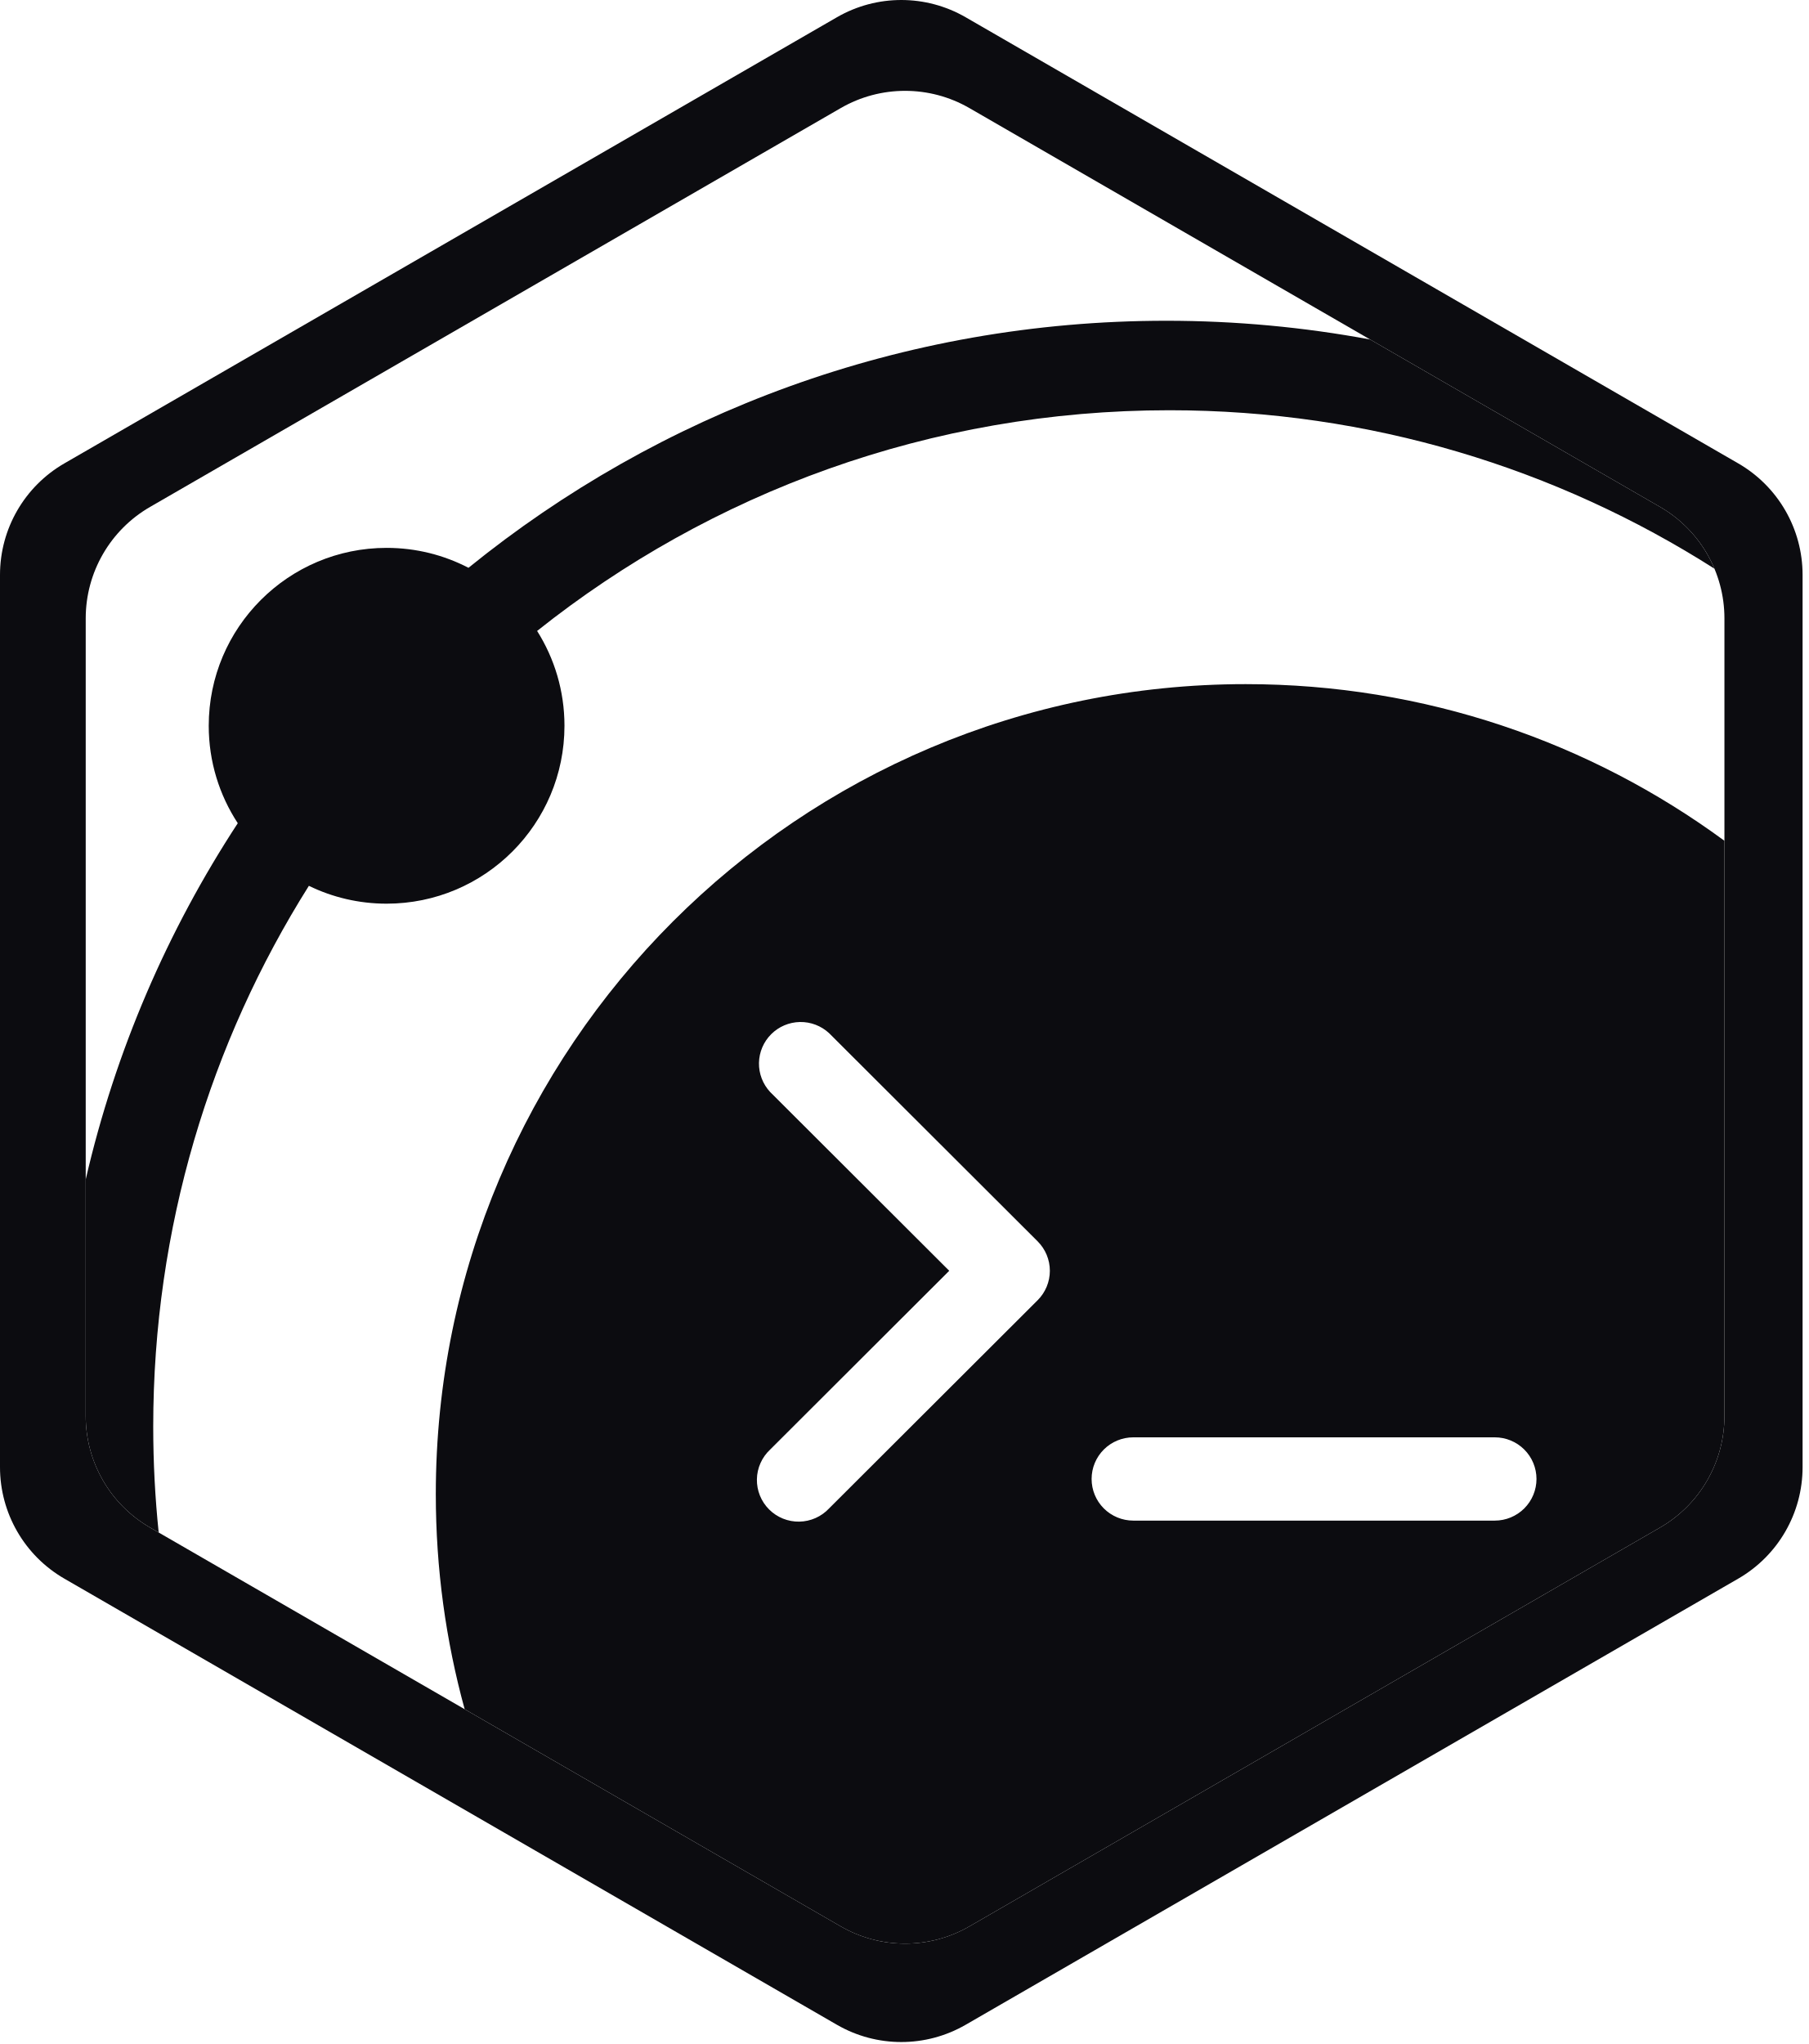
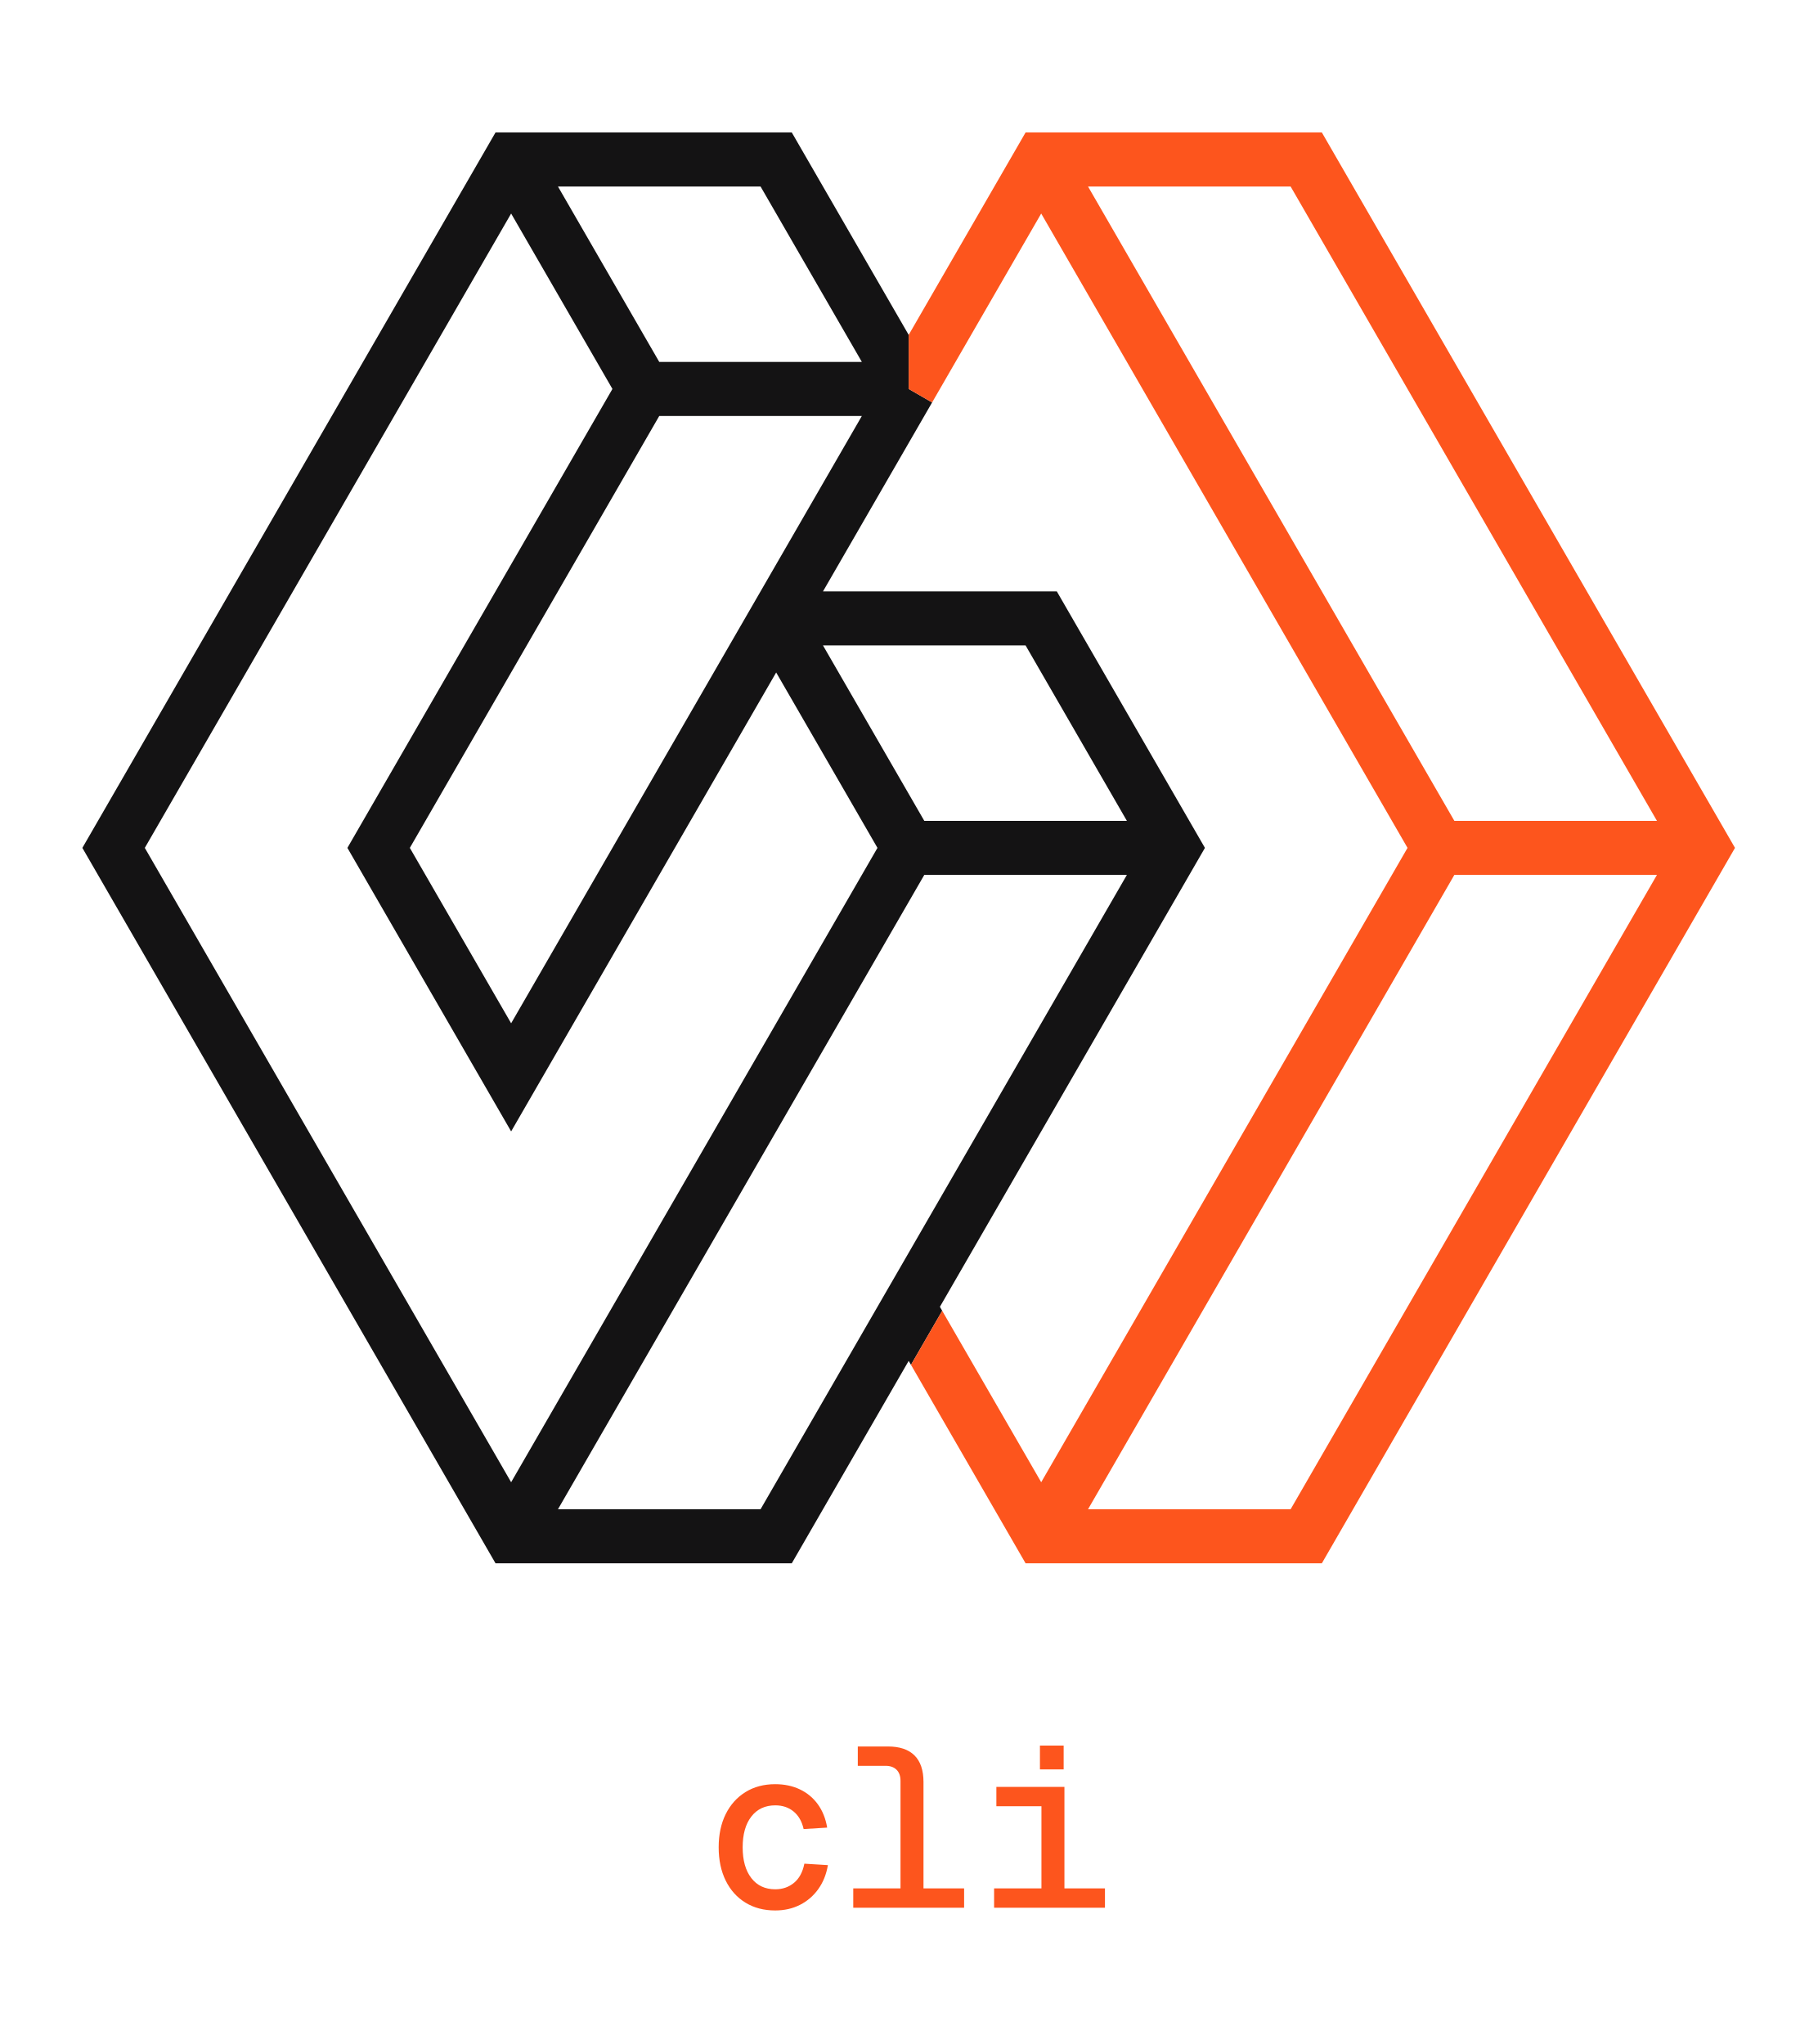
- <svg xmlns="http://www.w3.org/2000/svg" width="239" height="270" viewBox="0 0 239 270" fill="none">
-   <path fill-rule="evenodd" clip-rule="evenodd" d="M110.578 2.277C115.838 -0.759 122.318 -0.759 127.578 2.277L229.656 61.213C234.916 64.25 238.156 69.862 238.156 75.936V193.805C238.156 199.878 234.916 205.491 229.656 208.528L127.578 267.463C122.318 270.5 115.838 270.5 110.578 267.463L8.5 208.528C3.24 205.491 0 199.878 0 193.805V75.936C0 69.862 3.24 64.25 8.5 61.213L110.578 2.277ZM128.078 14.277C122.818 11.241 116.338 11.241 111.078 14.277L19.825 66.963C14.565 70 11.325 75.612 11.325 81.686V187.055C11.325 193.128 14.565 198.741 19.825 201.778L111.078 254.463C116.338 257.5 122.818 257.5 128.078 254.463L219.331 201.778C224.591 198.741 227.831 193.128 227.831 187.055V81.686C227.831 75.612 224.591 70 219.331 66.963L128.078 14.277Z" fill="#0C0C10" />
-   <path fill-rule="evenodd" clip-rule="evenodd" d="M164.578 90.37C188.243 90.37 210.113 98.054 227.831 111.061V187.055C227.831 193.128 224.591 198.741 219.331 201.777L128.078 254.463C122.818 257.5 116.338 257.5 111.078 254.463L61.391 225.775C58.906 216.73 57.578 207.205 57.578 197.37C57.578 138.276 105.484 90.37 164.578 90.37ZM105.688 135.001C104.261 135.026 102.898 135.604 101.889 136.611C100.879 137.619 100.301 138.979 100.275 140.403C100.25 141.828 100.781 143.207 101.754 144.249L125.412 167.863L101.754 191.477C101.213 191.98 100.778 192.587 100.477 193.262C100.175 193.936 100.014 194.665 100.001 195.403C99.988 196.142 100.124 196.875 100.401 197.56C100.679 198.244 101.091 198.866 101.614 199.389C102.137 199.911 102.76 200.323 103.446 200.6C104.132 200.876 104.868 201.012 105.607 200.999C106.347 200.986 107.077 200.824 107.753 200.523C108.429 200.223 109.038 199.789 109.542 199.249L137.095 171.749C138.126 170.718 138.706 169.32 138.706 167.863C138.706 166.406 138.126 165.008 137.095 163.977L109.542 136.477C108.497 135.505 107.116 134.976 105.688 135.001ZM149.731 189.863C148.27 189.863 146.868 190.442 145.835 191.474C144.802 192.505 144.222 193.905 144.222 195.363C144.222 196.822 144.802 198.221 145.835 199.252C146.868 200.283 148.27 200.863 149.731 200.863H197.489C198.951 200.863 200.352 200.283 201.386 199.252C202.419 198.221 203 196.822 203 195.363C203 193.905 202.419 192.505 201.386 191.474C200.352 190.442 198.951 189.863 197.489 189.863H149.731Z" fill="#0C0C10" />
-   <path d="M154.078 42.37C163.283 42.37 172.288 43.221 181.022 44.845L219.331 66.963C222.606 68.854 225.097 71.743 226.512 75.12C205.702 61.87 180.998 54.191 154.5 54.191C122.921 54.191 93.89 65.096 70.963 83.343C73.252 86.969 74.578 91.265 74.578 95.87C74.578 108.849 64.057 119.37 51.078 119.37C47.395 119.37 43.911 118.522 40.809 117.012C27.782 137.701 20.244 162.194 20.244 188.448C20.244 193.172 20.489 197.838 20.965 202.436L19.825 201.777C14.565 198.741 11.325 193.128 11.325 187.055V155.802C15.25 138.791 22.138 122.914 31.415 108.741C28.99 105.044 27.578 100.622 27.578 95.87C27.578 82.891 38.099 72.37 51.078 72.37C54.979 72.37 58.657 73.321 61.895 75.003C87.07 54.596 119.146 42.37 154.078 42.37Z" fill="#0C0C10" />
+ <svg xmlns="http://www.w3.org/2000/svg" width="240" height="270" viewBox="0 0 240 270" fill="none">
+   <g transform="translate(120.00 112.00) scale(1.75)">
+     <defs>
+       <clipPath id="mi11">
+         <path d="M-400 -400H400V400H-400ZM0.000 -300.000L0.000 -34.641L10.000 -28.868L30.000 0.000L16.500 23.383L8.526 24.553L-18.388 71.170L-18.388 300.000L300.000 300.000L300.000 -300.000Z" clip-rule="evenodd" />
+       </clipPath>
+       <clipPath id="ma11">
+         <path d="M0.000 -300.000L0.000 -34.641L10.000 -28.868L30.000 0.000L16.500 23.383L8.526 24.553L-18.388 71.170L-18.388 300.000L300.000 300.000L300.000 -300.000Z" />
+       </clipPath>
+     </defs>
+     <path d="M-30.000 -51.962 L-20.000 -34.641 M-30.000 51.962 L0.000 0.000 L-10.000 -17.321 M-10.000 -17.321 L10.000 -17.321 L20.000 0.000 L-10.000 51.962 L-30.000 51.962 L-60.000 0.000 L-30.000 -51.962 L-10.000 -51.962 L0.000 -34.641 M0.000 -34.641 L-20.000 -34.641 L-40.000 0.000 L-30.000 17.321 L10.000 -51.962 L30.000 -51.962 L60.000 0.000 L30.000 51.962 L10.000 51.962 L0.000 34.641 M0.000 0.000 L20.000 0.000 M10.000 -51.962 L40.000 0.000 L10.000 51.962 M40.000 0.000 L60.000 0.000" stroke="#141314" clip-path="url(#mi11)" fill="none" stroke-width="4.080" stroke-linejoin="miter" stroke-miterlimit="4" stroke-linecap="butt" />
+     <path d="M-30.000 -51.962 L-20.000 -34.641 M-30.000 51.962 L0.000 0.000 L-10.000 -17.321 M-10.000 -17.321 L10.000 -17.321 L20.000 0.000 L-10.000 51.962 L-30.000 51.962 L-60.000 0.000 L-30.000 -51.962 L-10.000 -51.962 L0.000 -34.641 M0.000 -34.641 L-20.000 -34.641 L-40.000 0.000 L-30.000 17.321 L10.000 -51.962 L30.000 -51.962 L60.000 0.000 L30.000 51.962 L10.000 51.962 L0.000 34.641 M0.000 0.000 L20.000 0.000 M10.000 -51.962 L40.000 0.000 L10.000 51.962 M40.000 0.000 L60.000 0.000" stroke="#fd551d" clip-path="url(#ma11)" fill="none" stroke-width="4.080" stroke-linejoin="miter" stroke-miterlimit="4" stroke-linecap="butt" />
+   </g>
+   <path fill="#fd551d" d="M102.372 252.36Q100.128 252.36 98.445 251.328Q96.762 250.296 95.835 248.415Q94.908 246.534 94.908 244.02Q94.908 241.506 95.835 239.637Q96.762 237.768 98.445 236.724Q100.128 235.68 102.372 235.68Q104.184 235.68 105.621 236.361Q107.058 237.042 107.994 238.323Q108.93 239.604 109.236 241.416L106.128 241.608Q105.786 240.096 104.799 239.286Q103.812 238.476 102.384 238.476Q100.368 238.476 99.222 239.955Q98.076 241.434 98.076 244.02Q98.076 246.606 99.222 248.085Q100.368 249.564 102.384 249.564Q103.818 249.564 104.853 248.712Q105.888 247.86 106.224 246.18L109.332 246.372Q109.026 248.184 108.069 249.528Q107.112 250.872 105.651 251.616Q104.19 252.36 102.372 252.36ZM118.92 251.04V235.236Q118.92 234.294 118.401 233.775Q117.882 233.256 116.94 233.256H113.28V230.7H117.264Q119.586 230.7 120.771 231.885Q121.956 233.07 121.956 235.392V251.04ZM112.68 252.0V249.444H127.32V252.0ZM131.28 252.0V249.444H137.532V237.198L138.93 238.596H131.58V236.04H140.568V249.444H145.92V252.0H140.568H137.532ZM137.334 233.724V230.58H140.466V233.724Z" />
</svg>
